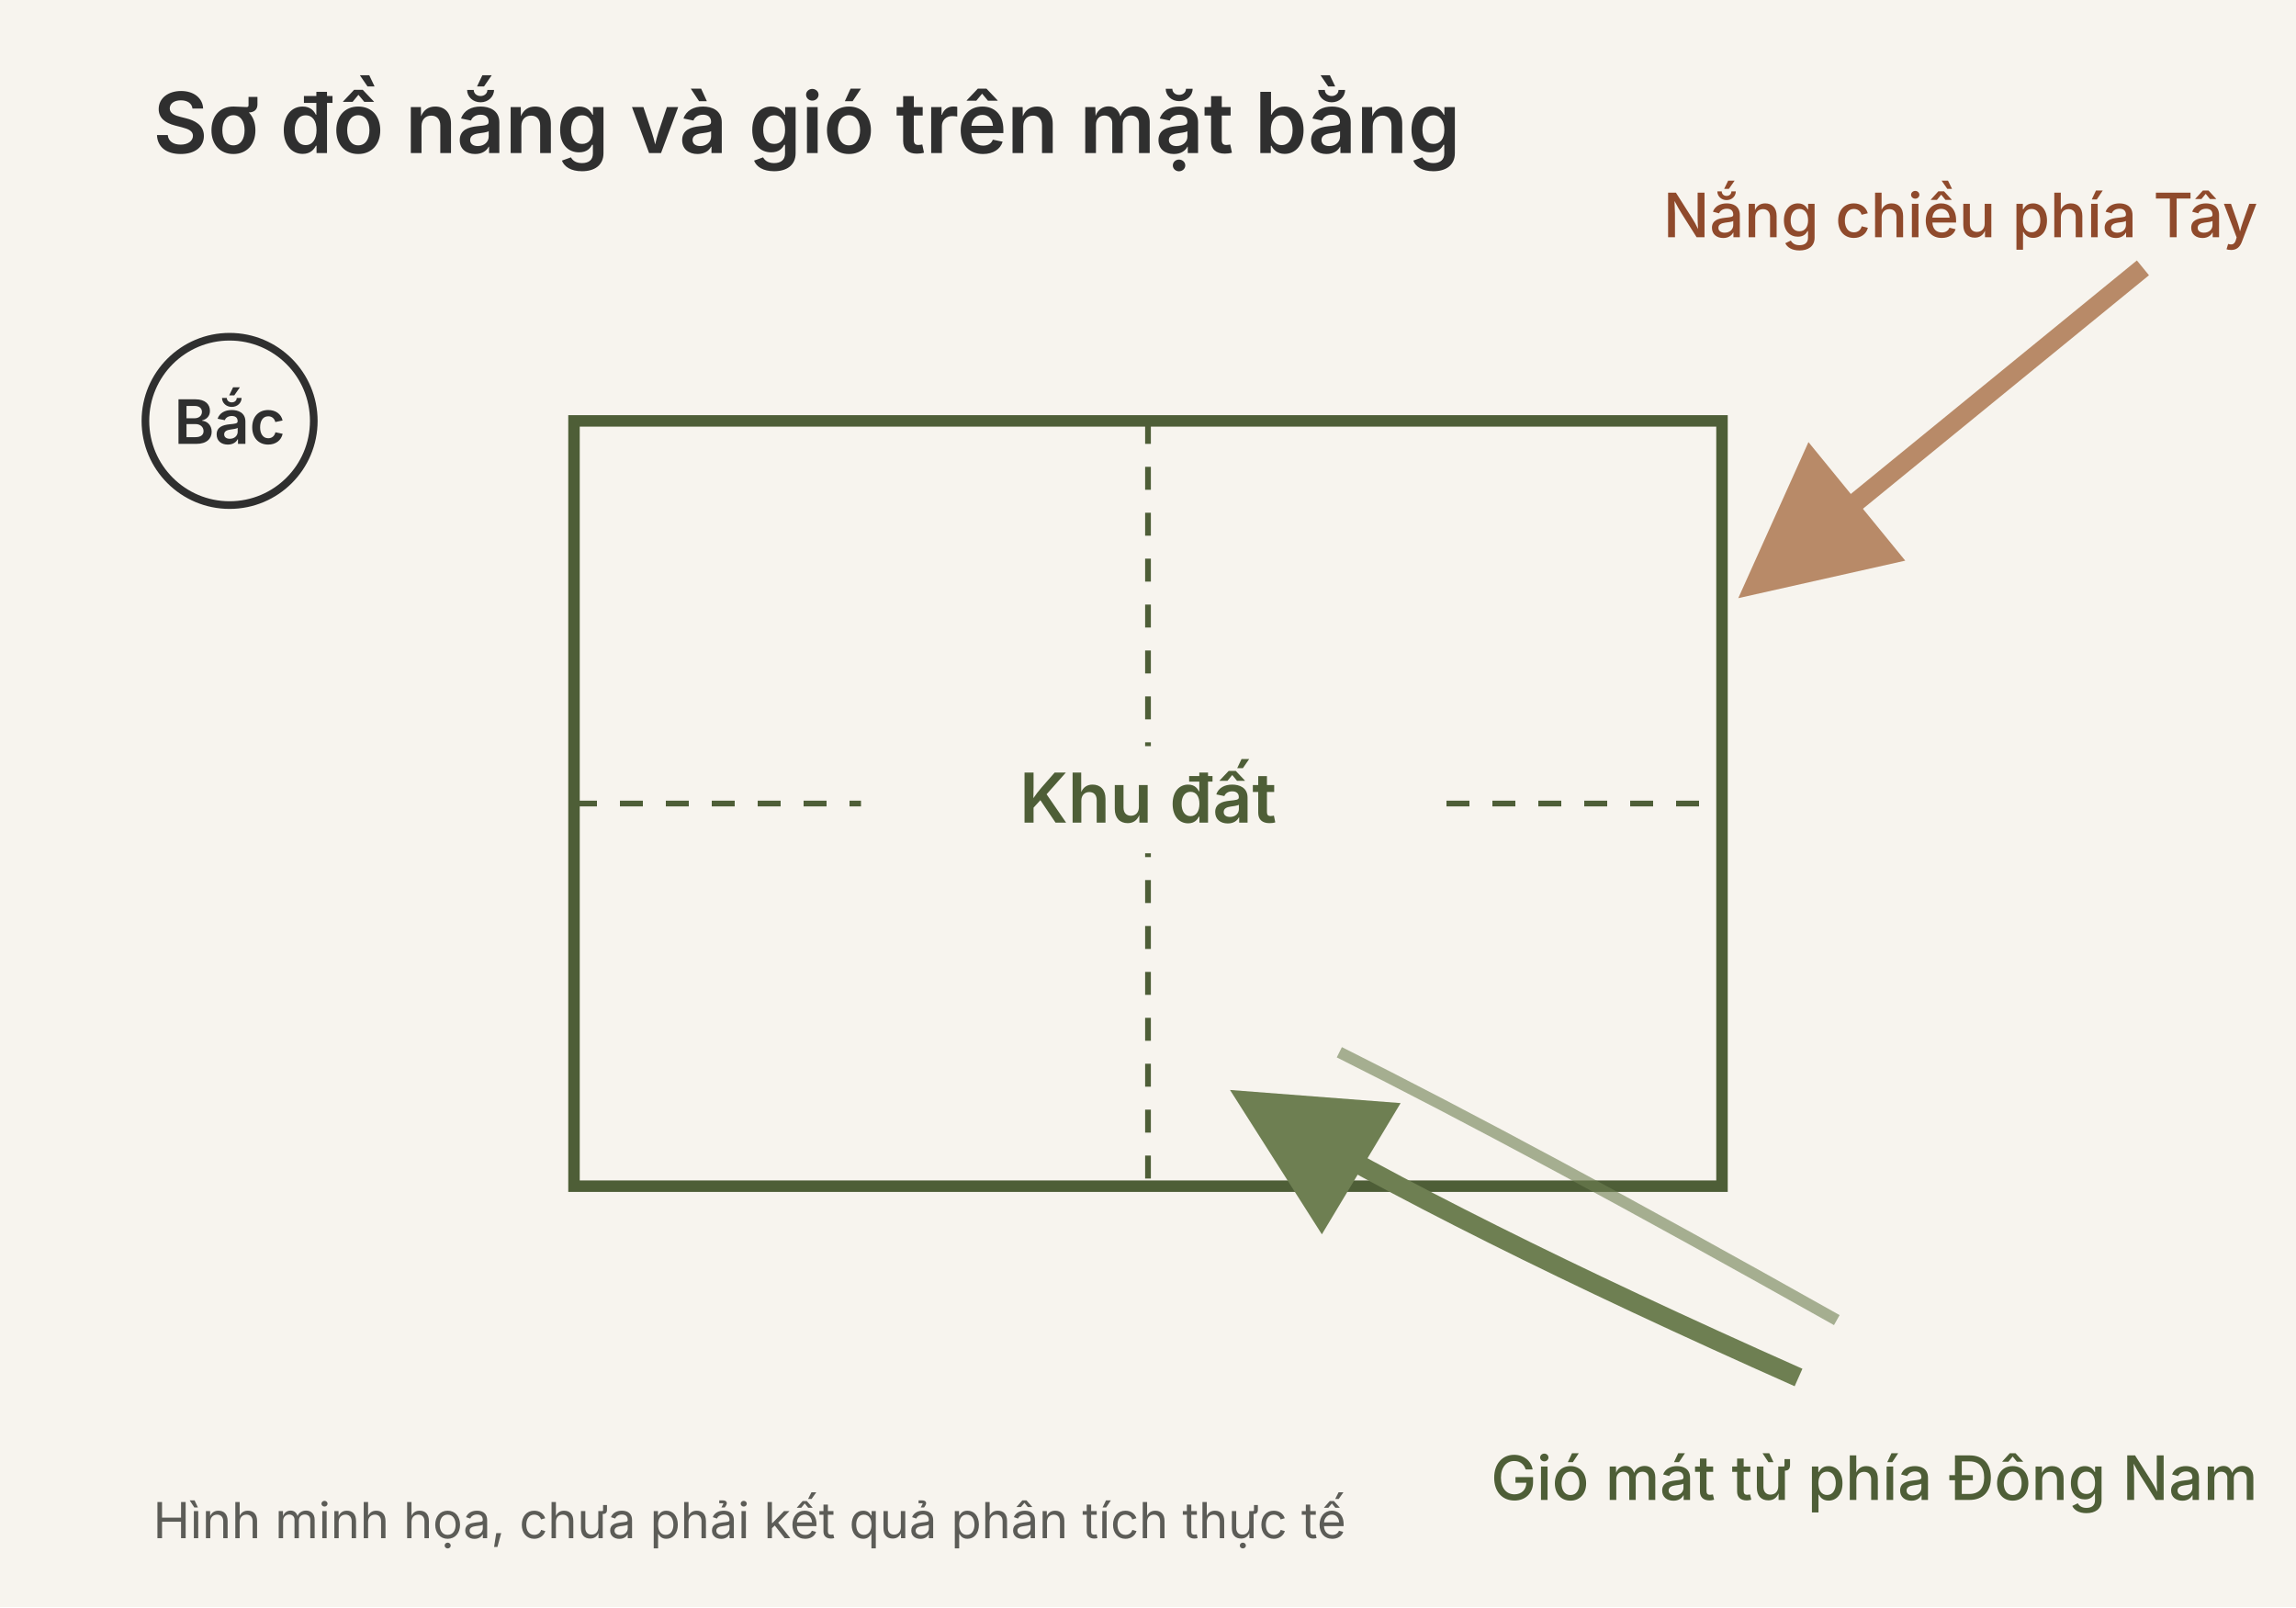
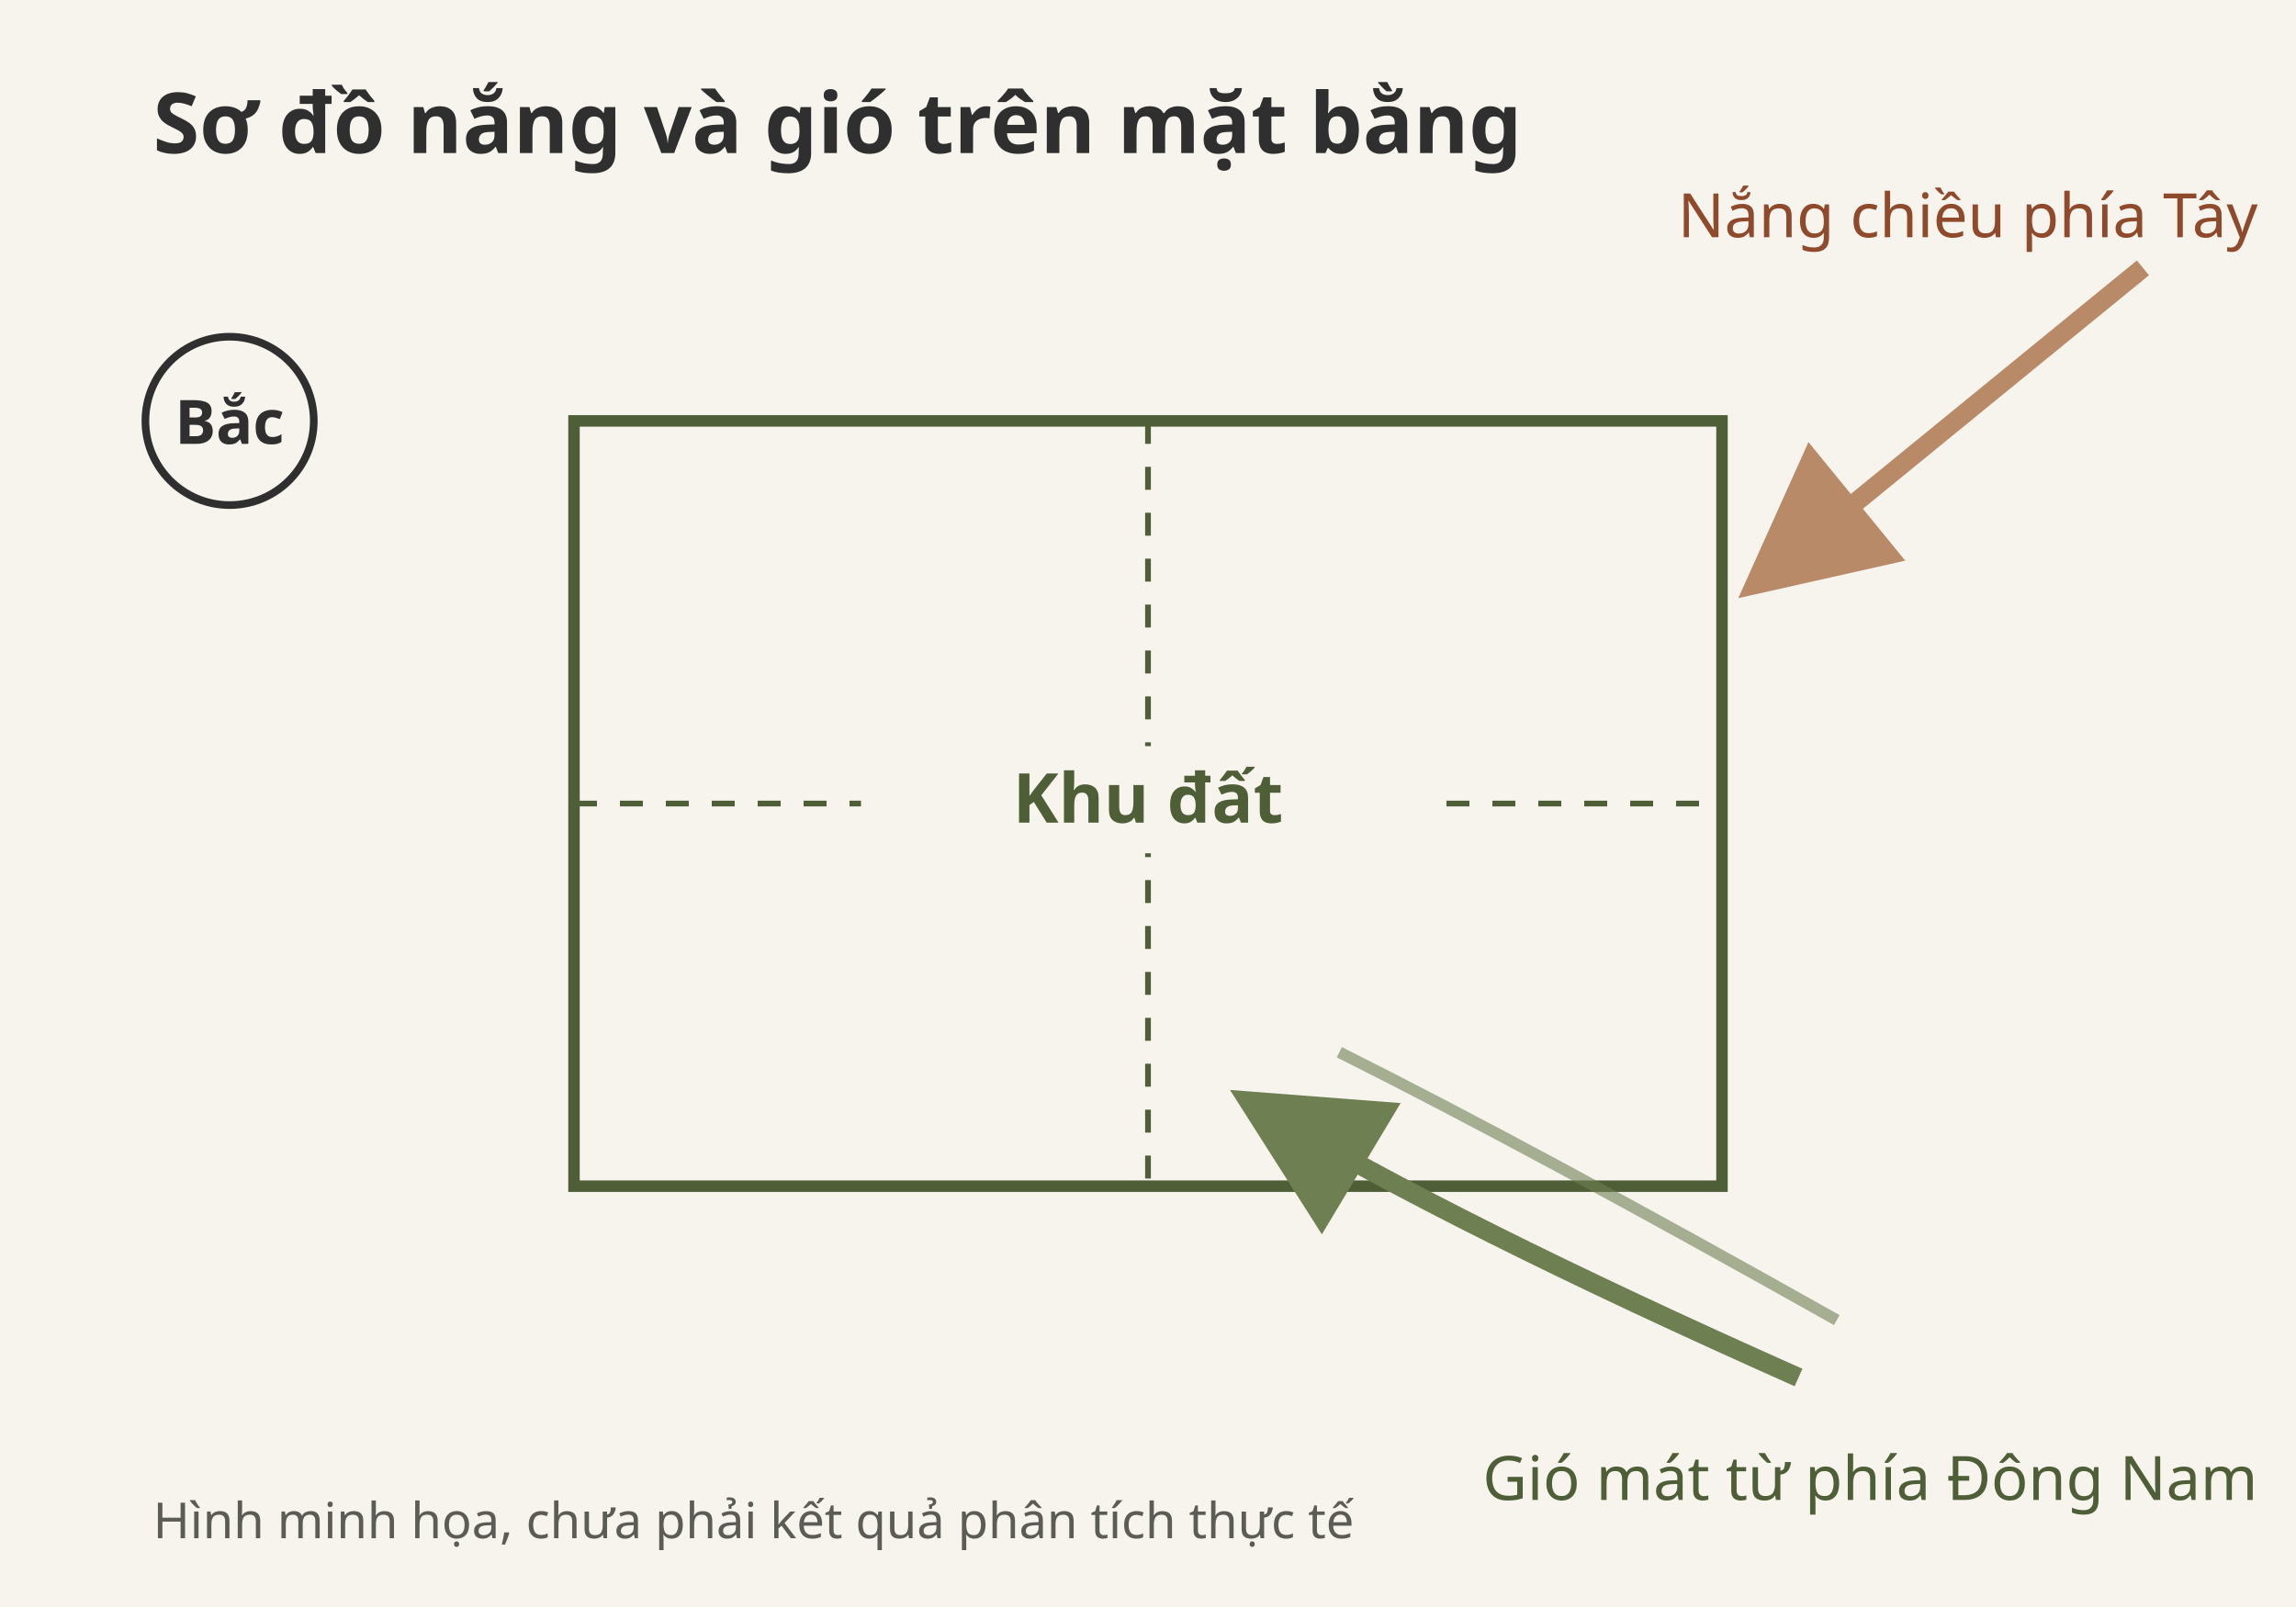
<svg xmlns="http://www.w3.org/2000/svg" viewBox="0 0 600 420" role="img" aria-label="Sơ đồ nắng và gió trên mặt bằng">
  <rect width="600" height="420" fill="#F7F4EE" />
  <rect x="150" y="110" width="300" height="200" fill="none" stroke="#4E5E37" stroke-width="3" />
  <line x1="300" y1="110" x2="300" y2="310" stroke="#4E5E37" stroke-width="1.5" stroke-dasharray="6 6" />
  <line x1="150" y1="210" x2="450" y2="210" stroke="#4E5E37" stroke-width="1.5" stroke-dasharray="6 6" />
  <rect x="225" y="195" width="150" height="28" fill="#F7F4EE" />
-   <text x="300" y="215" font-family="Inter, system-ui, sans-serif" font-size="18" font-weight="600" fill="#4E5E37" text-anchor="middle">Khu đất</text>
+   <text x="300" y="215" font-family="Manrope, system-ui, sans-serif" font-size="18" font-weight="600" fill="#4E5E37" text-anchor="middle">Khu đất</text>
  <path d="M560 70 L462 150" stroke="#B88A68" stroke-width="5" marker-end="url(#a)" fill="none" />
  <path d="M470 360 Q380 320 330 290" stroke="#6E7F52" stroke-width="5" fill="none" marker-end="url(#g)" />
  <path d="M480 345 Q400 300 350 275" stroke="#6E7F52" stroke-width="3" fill="none" opacity=".6" />
  <defs>
    <marker id="a" markerWidth="8" markerHeight="8" refX="6" refY="4" orient="auto">
      <path d="M0 0L8 4L0 8z" fill="#B88A68" />
    </marker>
    <marker id="g" markerWidth="8" markerHeight="8" refX="6" refY="4" orient="auto">
      <path d="M0 0L8 4L0 8z" fill="#6E7F52" />
    </marker>
  </defs>
-   <text x="40" y="40" font-family="Inter, system-ui, sans-serif" font-size="22" font-weight="600" fill="#2F2F2F" text-anchor="start">Sơ đồ nắng và gió trên mặt bằng</text>
-   <text x="590" y="62" font-family="Inter, system-ui, sans-serif" font-size="16" font-weight="500" fill="#8F4A2C" text-anchor="end">Nắng chiều phía Tây</text>
-   <text x="590" y="392" font-family="Inter, system-ui, sans-serif" font-size="16" font-weight="500" fill="#4E5E37" text-anchor="end">Gió mát từ phía Đông Nam</text>
-   <text x="40" y="402" font-family="Inter, system-ui, sans-serif" font-size="13" font-weight="400" fill="#5C5C57" text-anchor="start">Hình minh họa, chưa phải kết quả phân tích thực tế</text>
+   <text x="40" y="40" font-family="Manrope, system-ui, sans-serif" font-size="22" font-weight="600" fill="#2F2F2F" text-anchor="start">Sơ đồ nắng và gió trên mặt bằng</text>
+   <text x="590" y="62" font-family="Manrope, system-ui, sans-serif" font-size="16" font-weight="500" fill="#8F4A2C" text-anchor="end">Nắng chiều phía Tây</text>
+   <text x="590" y="392" font-family="Manrope, system-ui, sans-serif" font-size="16" font-weight="500" fill="#4E5E37" text-anchor="end">Gió mát từ phía Đông Nam</text>
+   <text x="40" y="402" font-family="Manrope, system-ui, sans-serif" font-size="13" font-weight="400" fill="#5C5C57" text-anchor="start">Hình minh họa, chưa phải kết quả phân tích thực tế</text>
  <circle cx="60" cy="110" r="22" fill="none" stroke="#2F2F2F" stroke-width="2" />
-   <text x="60" y="116" font-family="Inter, system-ui, sans-serif" font-size="16" font-weight="600" fill="#2F2F2F" text-anchor="middle">Bắc</text>
+   <text x="60" y="116" font-family="Manrope, system-ui, sans-serif" font-size="16" font-weight="600" fill="#2F2F2F" text-anchor="middle">Bắc</text>
</svg>
